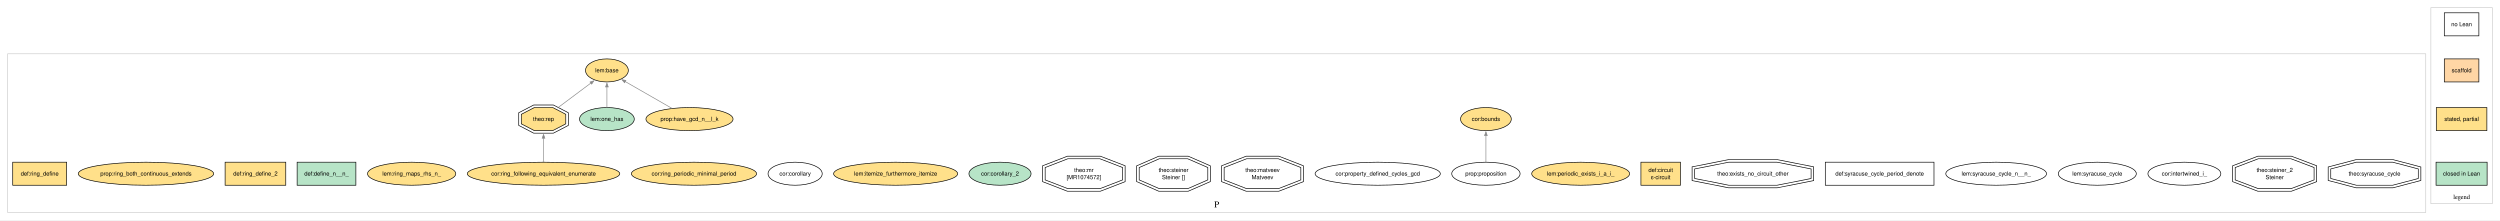
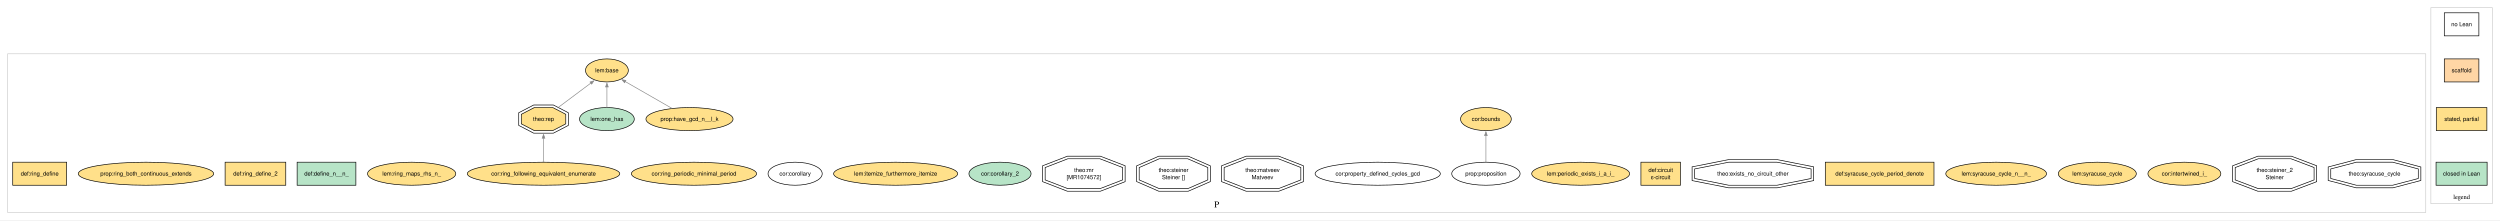
<svg xmlns="http://www.w3.org/2000/svg" width="3905pt" height="344pt" viewBox="0.00 0.00 3905.00 344.00">
  <g id="graph0" class="graph" transform="scale(1 1) rotate(0) translate(4 339.94)">
    <polygon fill="white" stroke="none" points="-4,4 -4,-339.94 3901,-339.94 3901,4 -4,4" />
    <g id="clust1" class="cluster">
      <polygon fill="none" stroke="#cccccc" points="8,-8 8,-255.94 3785,-255.94 3785,-8 8,-8" />
      <text xml:space="preserve" text-anchor="middle" x="1896.5" y="-15.95" font-family="Times,serif" font-size="14.00">P</text>
    </g>
    <g id="clust2" class="cluster">
      <polygon fill="none" stroke="#cccccc" points="3793,-21.84 3793,-327.94 3889,-327.94 3889,-21.84 3793,-21.84" />
      <text xml:space="preserve" text-anchor="middle" x="3841" y="-29.09" font-family="Times,serif" font-size="10.00">legend</text>
    </g>
    <g id="node1" class="node">
      <polygon fill="#ffe08a" stroke="black" points="100.12,-86.59 15.88,-86.59 15.88,-50.59 100.12,-50.59 100.12,-86.59" />
      <text xml:space="preserve" text-anchor="middle" x="58" y="-65.67" font-family="Helvetica,sans-Serif" font-size="9.00">def:ring_define</text>
    </g>
    <g id="node2" class="node">
      <ellipse fill="#ffe08a" stroke="black" cx="224" cy="-68.59" rx="105.77" ry="18" />
      <text xml:space="preserve" text-anchor="middle" x="224" y="-65.67" font-family="Helvetica,sans-Serif" font-size="9.00">prop:ring_both_continuous_extends</text>
    </g>
    <g id="node3" class="node">
      <polygon fill="#ffe08a" stroke="black" points="442.38,-86.59 347.62,-86.59 347.62,-50.59 442.38,-50.59 442.38,-86.59" />
      <text xml:space="preserve" text-anchor="middle" x="395" y="-65.67" font-family="Helvetica,sans-Serif" font-size="9.00">def:ring_define_2</text>
    </g>
    <g id="node4" class="node">
      <ellipse fill="#ffe08a" stroke="black" cx="944" cy="-229.94" rx="33.43" ry="18" />
      <text xml:space="preserve" text-anchor="middle" x="944" y="-227.01" font-family="Helvetica,sans-Serif" font-size="9.00">lem:base</text>
    </g>
    <g id="node5" class="node">
      <polygon fill="#b7e4c7" stroke="black" points="551.88,-86.59 460.12,-86.59 460.12,-50.59 551.88,-50.59 551.88,-86.59" />
      <text xml:space="preserve" text-anchor="middle" x="506" y="-65.67" font-family="Helvetica,sans-Serif" font-size="9.00">def:define_n__n_</text>
    </g>
    <g id="node6" class="node">
      <ellipse fill="#ffe08a" stroke="black" cx="639" cy="-68.59" rx="68.93" ry="18" />
      <text xml:space="preserve" text-anchor="middle" x="639" y="-65.67" font-family="Helvetica,sans-Serif" font-size="9.00">lem:ring_maps_rhs_n_</text>
    </g>
    <g id="node7" class="node">
      <polygon fill="#ffe08a" stroke="black" points="879.74,-146.48 879.74,-161.39 859.39,-171.94 830.61,-171.94 810.26,-161.39 810.26,-146.48 830.61,-135.94 859.39,-135.94 879.74,-146.48" />
      <polygon fill="none" stroke="black" points="883.74,-144.05 883.74,-163.83 860.37,-175.94 829.63,-175.94 806.26,-163.83 806.26,-144.05 829.63,-131.94 860.37,-131.94 883.74,-144.05" />
      <text xml:space="preserve" text-anchor="middle" x="845" y="-151.01" font-family="Helvetica,sans-Serif" font-size="9.00">theo:rep</text>
    </g>
    <g id="edge1" class="edge">
      <path fill="none" stroke="#888888" d="M868.21,-172.29C883.45,-183.68 903.37,-198.57 918.96,-210.22" />
      <polygon fill="#888888" stroke="#888888" points="917.64,-211.86 923.71,-213.77 920.16,-208.5 917.64,-211.86" />
    </g>
    <g id="node8" class="node">
      <ellipse fill="#ffe08a" stroke="black" cx="845" cy="-68.59" rx="119.08" ry="18" />
      <text xml:space="preserve" text-anchor="middle" x="845" y="-65.67" font-family="Helvetica,sans-Serif" font-size="9.00">cor:ring_following_equivalent_enumerate</text>
    </g>
    <g id="edge2" class="edge">
      <path fill="none" stroke="#888888" d="M845,-86.86C845,-97.6 845,-111.68 845,-124.08" />
      <polygon fill="#888888" stroke="#888888" points="842.9,-124.03 845,-130.03 847.1,-124.03 842.9,-124.03" />
    </g>
    <g id="node9" class="node">
      <ellipse fill="#ffe08a" stroke="black" cx="1080" cy="-68.59" rx="97.78" ry="18" />
      <text xml:space="preserve" text-anchor="middle" x="1080" y="-65.67" font-family="Helvetica,sans-Serif" font-size="9.00">cor:ring_periodic_minimal_period</text>
    </g>
    <g id="node10" class="node">
      <ellipse fill="#ffffff" stroke="black" cx="1238" cy="-68.59" rx="42.31" ry="18" />
      <text xml:space="preserve" text-anchor="middle" x="1238" y="-65.67" font-family="Helvetica,sans-Serif" font-size="9.00">cor:corollary</text>
    </g>
    <g id="node11" class="node">
      <ellipse fill="#b7e4c7" stroke="black" cx="944" cy="-153.94" rx="42.75" ry="18" />
      <text xml:space="preserve" text-anchor="middle" x="944" y="-151.01" font-family="Helvetica,sans-Serif" font-size="9.00">lem:one_has</text>
    </g>
    <g id="edge3" class="edge">
      <path fill="none" stroke="#888888" d="M944,-172.1C944,-181.65 944,-193.71 944,-204.25" />
      <polygon fill="#888888" stroke="#888888" points="941.9,-204.1 944,-210.1 946.1,-204.1 941.9,-204.1" />
    </g>
    <g id="node12" class="node">
      <ellipse fill="#ffe08a" stroke="black" cx="1395" cy="-68.59" rx="96.89" ry="18" />
      <text xml:space="preserve" text-anchor="middle" x="1395" y="-65.67" font-family="Helvetica,sans-Serif" font-size="9.00">lem:itemize_furthermore_itemize</text>
    </g>
    <g id="node13" class="node">
      <ellipse fill="#b7e4c7" stroke="black" cx="1558" cy="-68.59" rx="48.52" ry="18" />
      <text xml:space="preserve" text-anchor="middle" x="1558" y="-65.67" font-family="Helvetica,sans-Serif" font-size="9.00">cor:corollary_2</text>
    </g>
    <g id="node14" class="node">
      <ellipse fill="#ffe08a" stroke="black" cx="2317" cy="-153.94" rx="39.64" ry="18" />
      <text xml:space="preserve" text-anchor="middle" x="2317" y="-151.01" font-family="Helvetica,sans-Serif" font-size="9.00">cor:bounds</text>
    </g>
    <g id="node15" class="node">
      <polygon fill="#ffffff" stroke="black" points="1749.46,-58.92 1749.46,-78.26 1714.05,-91.94 1663.95,-91.94 1628.54,-78.26 1628.54,-58.92 1663.95,-45.25 1714.05,-45.25 1749.46,-58.92" />
      <polygon fill="none" stroke="black" points="1753.46,-56.18 1753.46,-81.01 1714.79,-95.94 1663.21,-95.94 1624.54,-81.01 1624.54,-56.18 1663.21,-41.25 1714.79,-41.25 1753.46,-56.18" />
      <text xml:space="preserve" text-anchor="middle" x="1689" y="-71.29" font-family="Helvetica,sans-Serif" font-size="9.00">theo:mr</text>
      <text xml:space="preserve" text-anchor="middle" x="1689" y="-60.04" font-family="Helvetica,sans-Serif" font-size="9.00">[MR1074572]</text>
    </g>
    <g id="node16" class="node">
      <polygon fill="#ffffff" stroke="black" points="1882.58,-58.92 1882.58,-78.26 1851.19,-91.94 1806.81,-91.94 1775.42,-78.26 1775.42,-58.92 1806.81,-45.25 1851.19,-45.25 1882.58,-58.92" />
      <polygon fill="none" stroke="black" points="1886.58,-56.3 1886.58,-80.88 1852.03,-95.94 1805.97,-95.94 1771.42,-80.88 1771.42,-56.3 1805.97,-41.25 1852.03,-41.25 1886.58,-56.3" />
      <text xml:space="preserve" text-anchor="middle" x="1829" y="-71.29" font-family="Helvetica,sans-Serif" font-size="9.00">theo:steiner</text>
      <text xml:space="preserve" text-anchor="middle" x="1829" y="-60.04" font-family="Helvetica,sans-Serif" font-size="9.00">Steiner []</text>
    </g>
    <g id="node17" class="node">
      <polygon fill="#ffffff" stroke="black" points="2027.89,-58.92 2027.89,-78.26 1992.81,-91.94 1943.19,-91.94 1908.11,-78.26 1908.11,-58.92 1943.19,-45.25 1992.81,-45.25 2027.89,-58.92" />
      <polygon fill="none" stroke="black" points="2031.89,-56.19 2031.89,-81 1993.56,-95.94 1942.44,-95.94 1904.11,-81 1904.11,-56.19 1942.44,-41.25 1993.56,-41.25 2031.89,-56.19" />
      <text xml:space="preserve" text-anchor="middle" x="1968" y="-71.29" font-family="Helvetica,sans-Serif" font-size="9.00">theo:matveev</text>
      <text xml:space="preserve" text-anchor="middle" x="1968" y="-60.04" font-family="Helvetica,sans-Serif" font-size="9.00">Matveev</text>
    </g>
    <g id="node18" class="node">
      <ellipse fill="#ffffff" stroke="black" cx="2148" cy="-68.59" rx="97.78" ry="18" />
      <text xml:space="preserve" text-anchor="middle" x="2148" y="-65.67" font-family="Helvetica,sans-Serif" font-size="9.00">cor:property_defined_cycles_gcd</text>
    </g>
    <g id="node19" class="node">
      <ellipse fill="#ffe08a" stroke="black" cx="1073" cy="-153.94" rx="68.05" ry="18" />
      <text xml:space="preserve" text-anchor="middle" x="1073" y="-151.01" font-family="Helvetica,sans-Serif" font-size="9.00">prop:have_gcd_n__l_k</text>
    </g>
    <g id="edge4" class="edge">
      <path fill="none" stroke="#888888" d="M1045.33,-170.81C1023.86,-183.13 994.2,-200.14 972.52,-212.58" />
      <polygon fill="#888888" stroke="#888888" points="971.54,-210.72 967.38,-215.53 973.63,-214.36 971.54,-210.72" />
    </g>
    <g id="node20" class="node">
      <ellipse fill="#ffffff" stroke="black" cx="2317" cy="-68.59" rx="53.4" ry="18" />
      <text xml:space="preserve" text-anchor="middle" x="2317" y="-65.67" font-family="Helvetica,sans-Serif" font-size="9.00">prop:proposition</text>
    </g>
    <g id="edge5" class="edge">
      <path fill="none" stroke="#888888" d="M2317,-86.86C2317,-98.82 2317,-114.92 2317,-128.23" />
      <polygon fill="#888888" stroke="#888888" points="2314.9,-128.18 2317,-134.18 2319.1,-128.18 2314.9,-128.18" />
    </g>
    <g id="node21" class="node">
      <ellipse fill="#ffe08a" stroke="black" cx="2465" cy="-68.59" rx="76.48" ry="18" />
      <text xml:space="preserve" text-anchor="middle" x="2465" y="-65.67" font-family="Helvetica,sans-Serif" font-size="9.00">lem:periodic_exists_i_a_i_</text>
    </g>
    <g id="node22" class="node">
      <polygon fill="#ffe08a" stroke="black" points="2620.88,-86.59 2559.12,-86.59 2559.12,-50.59 2620.88,-50.59 2620.88,-86.59" />
      <text xml:space="preserve" text-anchor="middle" x="2590" y="-71.29" font-family="Helvetica,sans-Serif" font-size="9.00">def:circuit</text>
      <text xml:space="preserve" text-anchor="middle" x="2590" y="-60.04" font-family="Helvetica,sans-Serif" font-size="9.00">ε-circuit</text>
    </g>
    <g id="node23" class="node">
      <polygon fill="#ffffff" stroke="black" points="2824.94,-61.14 2824.94,-76.05 2771.67,-86.59 2696.33,-86.59 2643.06,-76.05 2643.06,-61.14 2696.33,-50.59 2771.67,-50.59 2824.94,-61.14" />
      <polygon fill="none" stroke="black" points="2828.94,-57.85 2828.94,-79.34 2772.06,-90.59 2695.94,-90.59 2639.06,-79.34 2639.06,-57.85 2695.94,-46.59 2772.06,-46.59 2828.94,-57.85" />
      <text xml:space="preserve" text-anchor="middle" x="2734" y="-65.67" font-family="Helvetica,sans-Serif" font-size="9.00">theo:exists_no_circuit_other</text>
    </g>
    <g id="node24" class="node">
-       <polygon fill="#ffffff" stroke="black" points="3016.88,-86.59 2847.12,-86.59 2847.12,-50.59 3016.88,-50.59 3016.88,-86.59" />
+       <polygon fill="#ffe08a" stroke="black" points="3016.88,-86.59 2847.12,-86.59 2847.12,-50.59 3016.88,-50.59 3016.88,-86.59" />
      <text xml:space="preserve" text-anchor="middle" x="2932" y="-65.67" font-family="Helvetica,sans-Serif" font-size="9.00">def:syracuse_cycle_period_denote</text>
    </g>
    <g id="node25" class="node">
-       <ellipse fill="#ffffff" stroke="black" cx="3114" cy="-68.59" rx="78.7" ry="18" />
+       <ellipse fill="#ffe08a" stroke="black" cx="3114" cy="-68.59" rx="78.7" ry="18" />
      <text xml:space="preserve" text-anchor="middle" x="3114" y="-65.67" font-family="Helvetica,sans-Serif" font-size="9.00">lem:syracuse_cycle_n__n_</text>
    </g>
    <g id="node26" class="node">
-       <ellipse fill="#ffffff" stroke="black" cx="3272" cy="-68.59" rx="60.94" ry="18" />
+       <ellipse fill="#ffe08a" stroke="black" cx="3272" cy="-68.59" rx="60.94" ry="18" />
      <text xml:space="preserve" text-anchor="middle" x="3272" y="-65.67" font-family="Helvetica,sans-Serif" font-size="9.00">lem:syracuse_cycle</text>
    </g>
    <g id="node27" class="node">
-       <ellipse fill="#ffffff" stroke="black" cx="3408" cy="-68.59" rx="56.95" ry="18" />
+       <ellipse fill="#ffe08a" stroke="black" cx="3408" cy="-68.59" rx="56.95" ry="18" />
      <text xml:space="preserve" text-anchor="middle" x="3408" y="-65.67" font-family="Helvetica,sans-Serif" font-size="9.00">cor:intertwined_i_</text>
    </g>
    <g id="node28" class="node">
      <polygon fill="#ffffff" stroke="black" points="3610.61,-58.92 3610.61,-78.26 3574.52,-91.94 3523.48,-91.94 3487.39,-78.26 3487.39,-58.92 3523.48,-45.25 3574.52,-45.25 3610.61,-58.92" />
      <polygon fill="none" stroke="black" points="3614.61,-56.16 3614.61,-81.02 3575.25,-95.94 3522.75,-95.94 3483.39,-81.02 3483.39,-56.16 3522.75,-41.25 3575.25,-41.25 3614.61,-56.16" />
      <text xml:space="preserve" text-anchor="middle" x="3549" y="-71.29" font-family="Helvetica,sans-Serif" font-size="9.00">theo:steiner_2</text>
      <text xml:space="preserve" text-anchor="middle" x="3549" y="-60.04" font-family="Helvetica,sans-Serif" font-size="9.00">Steiner</text>
    </g>
    <g id="node29" class="node">
      <polygon fill="#ffffff" stroke="black" points="3773.37,-61.14 3773.37,-76.05 3733.32,-86.59 3676.68,-86.59 3636.63,-76.05 3636.63,-61.14 3676.68,-50.59 3733.32,-50.59 3773.37,-61.14" />
      <polygon fill="none" stroke="black" points="3777.37,-58.05 3777.37,-79.13 3733.84,-90.59 3676.16,-90.59 3632.63,-79.13 3632.63,-58.05 3676.16,-46.59 3733.84,-46.59 3777.37,-58.05" />
      <text xml:space="preserve" text-anchor="middle" x="3705" y="-65.67" font-family="Helvetica,sans-Serif" font-size="9.00">theo:syracuse_cycle</text>
    </g>
    <g id="node30" class="node">
      <polygon fill="#b7e4c7" stroke="black" points="3880.88,-86.59 3801.12,-86.59 3801.12,-50.59 3880.88,-50.59 3880.88,-86.59" />
      <text xml:space="preserve" text-anchor="middle" x="3841" y="-65.67" font-family="Helvetica,sans-Serif" font-size="9.00">closed in Lean</text>
    </g>
    <g id="node31" class="node">
      <polygon fill="#ffe08a" stroke="black" points="3880.5,-171.94 3801.5,-171.94 3801.5,-135.94 3880.5,-135.94 3880.5,-171.94" />
      <text xml:space="preserve" text-anchor="middle" x="3841" y="-151.01" font-family="Helvetica,sans-Serif" font-size="9.00">stated, partial</text>
    </g>
    <g id="node32" class="node">
      <polygon fill="#ffd6a5" stroke="black" points="3868,-247.94 3814,-247.94 3814,-211.94 3868,-211.94 3868,-247.94" />
      <text xml:space="preserve" text-anchor="middle" x="3841" y="-227.01" font-family="Helvetica,sans-Serif" font-size="9.00">scaffold</text>
    </g>
    <g id="node33" class="node">
      <polygon fill="#ffffff" stroke="black" points="3868,-319.94 3814,-319.94 3814,-283.94 3868,-283.94 3868,-319.94" />
      <text xml:space="preserve" text-anchor="middle" x="3841" y="-299.01" font-family="Helvetica,sans-Serif" font-size="9.00">no Lean</text>
    </g>
  </g>
</svg>
